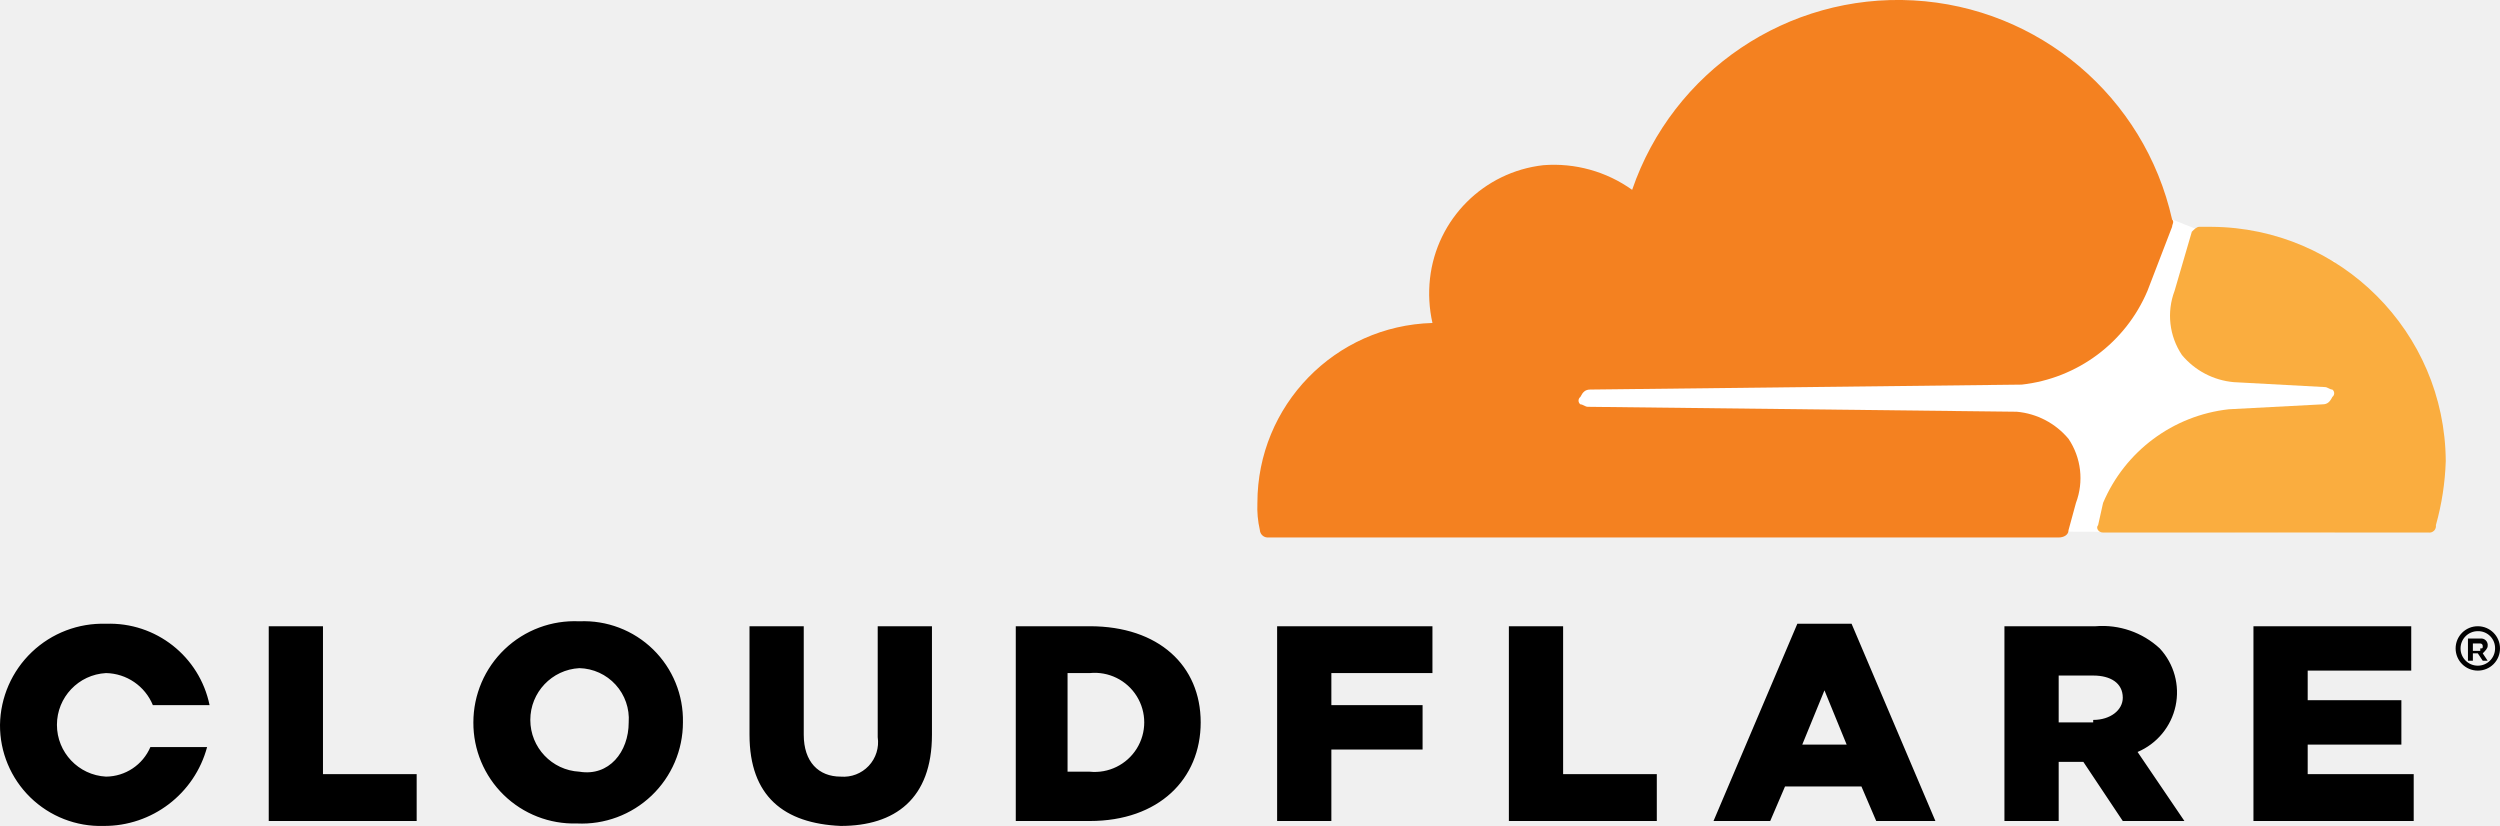
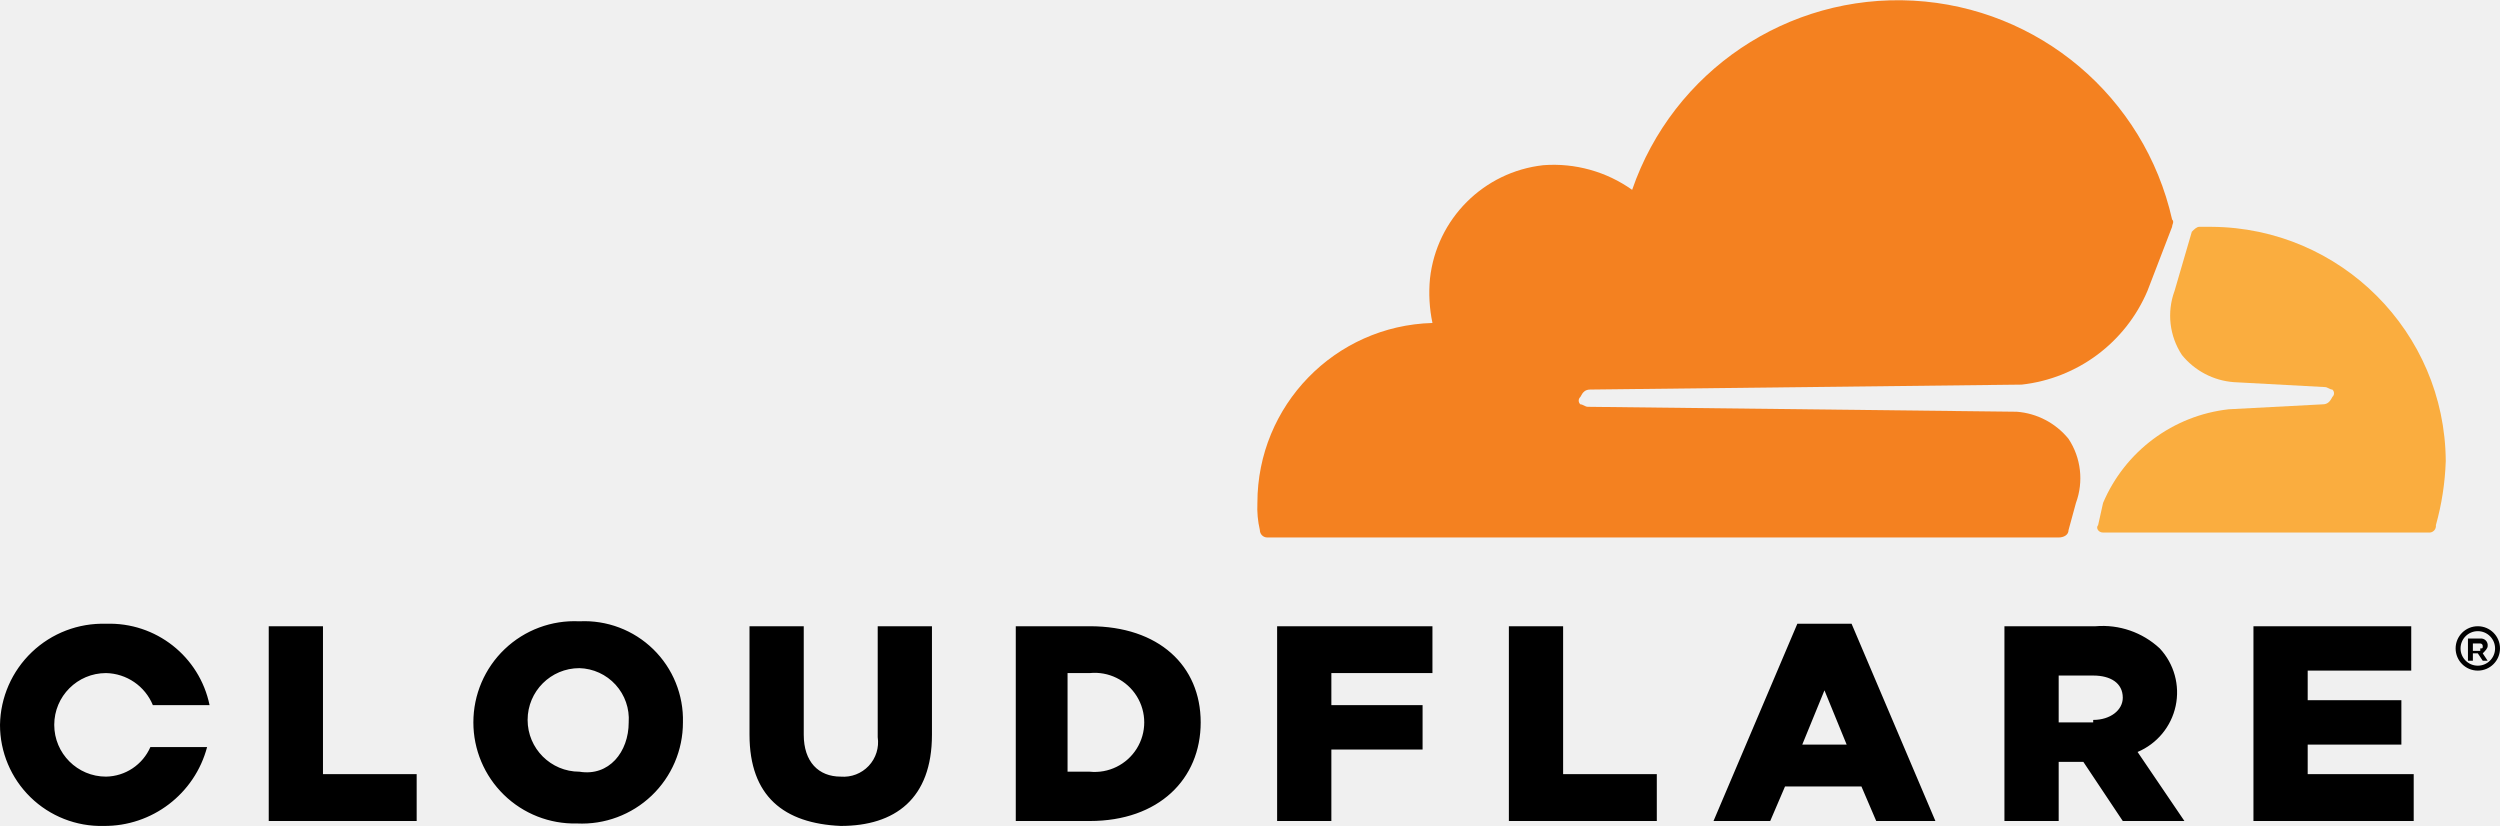
<svg xmlns="http://www.w3.org/2000/svg" viewBox="0 0 101.4 33.5">
-   <path fill="#fff" d="m94.7 10.6-5.6-1.3-1-.4-25.7.2v12.4l32.3.1Z" />
-   <path fill="#f48120" d="M84.2 20.4a2.855 2.855 0 0 0-.3-2.6 3.094 3.094 0 0 0-2.1-1.1l-17.4-.2c-.1 0-.2-.1-.3-.1a.188.188 0 0 1 0-.3c.1-.2.2-.3.4-.3l17.5-.2a6.292 6.292 0 0 0 5.1-3.8l1-2.6c0-.1.1-.2 0-.3a11.396 11.396 0 0 0-21.9-1.2 5.46 5.46 0 0 0-3.6-1 5.21 5.21 0 0 0-4.6 4.6 5.463 5.463 0 0 0 .1 1.8 7.302 7.302 0 0 0-7.1 7.3 4.102 4.102 0 0 0 .1 1.1.32.32 0 0 0 .3.3h32.1c.2 0 .4-.1.4-.3Z" />
-   <path fill="#faad3f" d="M89.7 9.2h-.5c-.1 0-.2.1-.3.2l-.7 2.4a2.855 2.855 0 0 0 .3 2.6 3.094 3.094 0 0 0 2.1 1.1l3.7.2c.1 0 .2.1.3.1a.188.188 0 0 1 0 .3c-.1.2-.2.3-.4.3l-3.8.2a6.292 6.292 0 0 0-5.1 3.8l-.2.9c-.1.1 0 .3.2.3h13.2a.265.265 0 0 0 .3-.3 10.872 10.872 0 0 0 .4-2.6 9.56 9.56 0 0 0-9.5-9.5" />
-   <path d="M100.5 27.2a.9.9 0 1 1 .9-.9.896.896 0 0 1-.9.9m0-1.6a.7.7 0 1 0 .7.7.684.684 0 0 0-.7-.7m.4 1.2h-.2l-.2-.3h-.2v.3h-.2v-.9h.5a.265.265 0 0 1 .3.3c0 .1-.1.2-.2.3l.2.3Zm-.3-.5c.1 0 .1 0 .1-.1a.098.098 0 0 0-.1-.1h-.3v.3h.3Zm-89.7-.9h2.2v6h3.8v1.9h-6Zm8.3 3.9a4.105 4.105 0 0 1 4.3-4.1 4.02 4.02 0 0 1 4.2 4.1 4.105 4.105 0 0 1-4.3 4.1 4.079 4.079 0 0 1-4.2-4.1m6.3 0a2.056 2.056 0 0 0-2-2.2 2.103 2.103 0 0 0 0 4.2c1.2.2 2-.8 2-2m4.9.5v-4.4h2.2v4.4c0 1.1.6 1.7 1.5 1.7a1.4 1.4 0 0 0 1.5-1.6v-4.5h2.2v4.4c0 2.6-1.5 3.7-3.7 3.7-2.3-.1-3.7-1.2-3.7-3.7m10.7-4.4h3.1c2.8 0 4.5 1.6 4.5 3.9s-1.7 4-4.5 4h-3v-7.9Zm3.1 5.9a2.01 2.01 0 1 0 0-4h-.9v4Zm7.6-5.9h6.3v1.9H54v1.3h3.7v1.8H54v2.9h-2.2Zm9.4 0h2.2v6h3.8v1.9h-6Zm11.7-.1h2.2l3.4 8h-2.4l-.6-1.4h-3.1l-.6 1.4h-2.3Zm2 4.9L74 28l-.9 2.2Zm6.4-4.8H85a3.418 3.418 0 0 1 2.6.9 2.624 2.624 0 0 1-.9 4.2l1.9 2.8h-2.5l-1.6-2.4h-1v2.4h-2.2Zm3.6 3.8c.7 0 1.2-.4 1.2-.9 0-.6-.5-.9-1.2-.9h-1.4v1.9h1.4Zm6.5-3.8h6.4v1.8h-4.2v1.2h3.8v1.8h-3.8v1.2h4.3v1.9h-6.5ZM6.1 30.3a1.975 1.975 0 0 1-1.8 1.2 2.103 2.103 0 0 1 0-4.2 2.098 2.098 0 0 1 1.9 1.3h2.3a4.135 4.135 0 0 0-4.2-3.3A4.165 4.165 0 0 0 0 29.4a4.079 4.079 0 0 0 4.2 4.1 4.318 4.318 0 0 0 4.2-3.2Z" />
+   <path fill="#f48120" d="M84.2 20.4a2.9 2.9 0 0 0-.3-2.6 3 3 0 0 0-2.1-1.1l-17.4-.2c-.1 0-.2-.1-.3-.1a.2.2 0 0 1 0-.3c.1-.2.2-.3.4-.3l17.5-.2a6.3 6.3 0 0 0 5.1-3.8l1-2.6c0-.1.1-.2 0-.3a11.4 11.4 0 0 0-21.9-1.2 5.5 5.5 0 0 0-3.6-1 5.2 5.2 0 0 0-4.6 4.6 6 6 0 0 0 .1 1.8 7.3 7.3 0 0 0-7.1 7.3 4 4 0 0 0 .1 1.1.3.3 0 0 0 .3.3h32.1c.2 0 .4-.1.4-.3Z" />
+   <path fill="#faad3f" d="M89.7 9.2h-.5c-.1 0-.2.1-.3.2l-.7 2.4a2.9 2.9 0 0 0 .3 2.6 3 3 0 0 0 2.1 1.1l3.7.2c.1 0 .2.1.3.1a.2.2 0 0 1 0 .3c-.1.2-.2.3-.4.3l-3.8.2a6.3 6.3 0 0 0-5.1 3.8l-.2.9c-.1.1 0 .3.2.3h13.2a.27.27 0 0 0 .3-.3 11 11 0 0 0 .4-2.6 9.56 9.56 0 0 0-9.5-9.5" />
+   <path fill="currentColor" d="M100.5 27.2a.9.9 0 1 1 .9-.9.9.9 0 0 1-.9.9m0-1.6a.7.7 0 1 0 .7.7.7.7 0 0 0-.7-.7m.4 1.2h-.2l-.2-.3h-.2v.3h-.2v-.9h.5a.27.27 0 0 1 .3.3c0 .1-.1.2-.2.3zm-.3-.5c.1 0 .1 0 .1-.1a.1.1 0 0 0-.1-.1h-.3v.3h.3Zm-89.7-.9h2.2v6h3.8v1.9h-6Zm8.3 3.9a4.1 4.1 0 0 1 4.3-4.1 4 4 0 0 1 4.2 4.1 4.1 4.1 0 0 1-4.3 4.1 4.1 4.1 0 0 1-4.2-4.1m6.3 0a2.06 2.06 0 0 0-2-2.2 2.1 2.1 0 0 0 0 4.2c1.2.2 2-.8 2-2m4.9.5v-4.4h2.2v4.4c0 1.1.6 1.7 1.5 1.7a1.4 1.4 0 0 0 1.5-1.6v-4.5h2.2v4.4c0 2.6-1.5 3.7-3.7 3.7-2.3-.1-3.7-1.2-3.7-3.7m10.7-4.4h3.1c2.8 0 4.5 1.6 4.5 3.9s-1.7 4-4.5 4h-3v-7.9Zm3.1 5.9a2.01 2.01 0 1 0 0-4h-.9v4Zm7.6-5.9h6.3v1.9H54v1.3h3.7v1.8H54v2.9h-2.2Zm9.4 0h2.2v6h3.8v1.9h-6Zm11.7-.1h2.2l3.4 8h-2.4l-.6-1.4h-3.1l-.6 1.4h-2.3Zm2 4.9L74 28l-.9 2.2Zm6.4-4.8H85a3.4 3.4 0 0 1 2.6.9 2.62 2.62 0 0 1-.9 4.2l1.9 2.8h-2.5l-1.6-2.4h-1v2.4h-2.2Zm3.6 3.8c.7 0 1.2-.4 1.2-.9 0-.6-.5-.9-1.2-.9h-1.4v1.9h1.4Zm6.5-3.8h6.4v1.8h-4.2v1.2h3.8v1.8h-3.8v1.2h4.3v1.9h-6.5ZM6.1 30.3a2 2 0 0 1-1.8 1.2 2.1 2.1 0 0 1 0-4.2 2.1 2.1 0 0 1 1.9 1.3h2.3a4.14 4.14 0 0 0-4.2-3.3A4.17 4.17 0 0 0 0 29.4a4.1 4.1 0 0 0 4.2 4.1 4.3 4.3 0 0 0 4.2-3.2Z" />
</svg>
